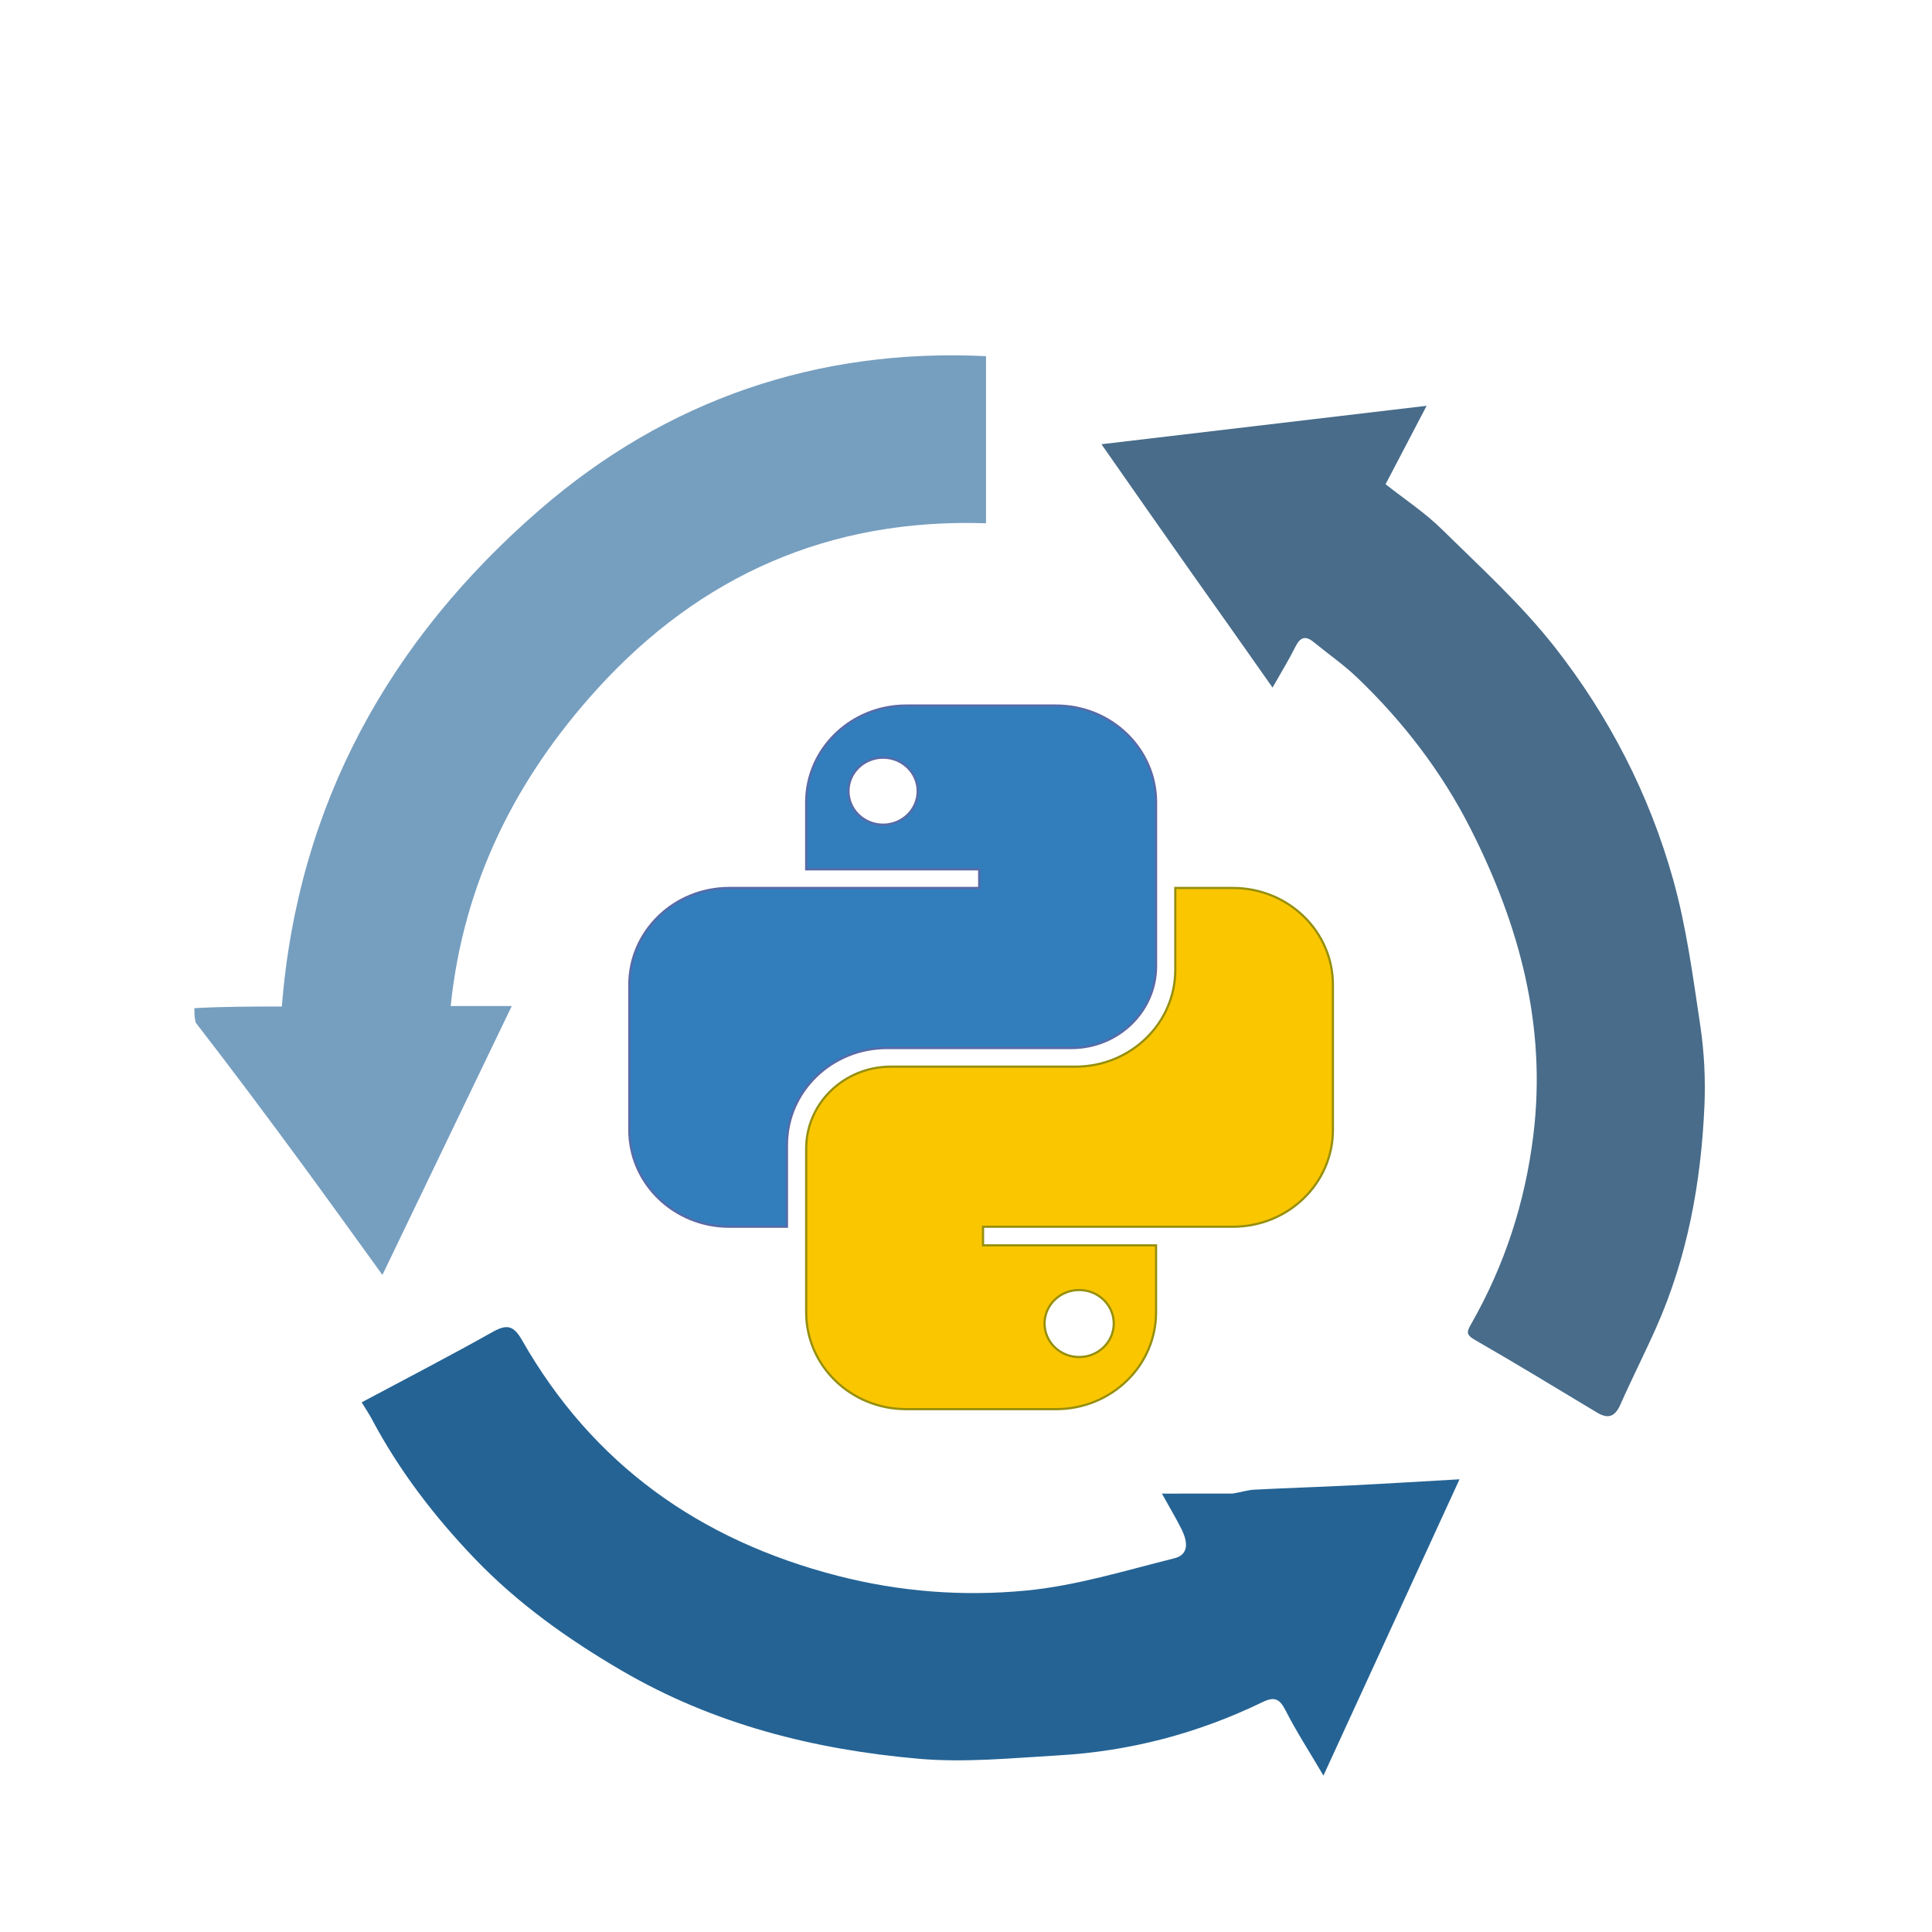
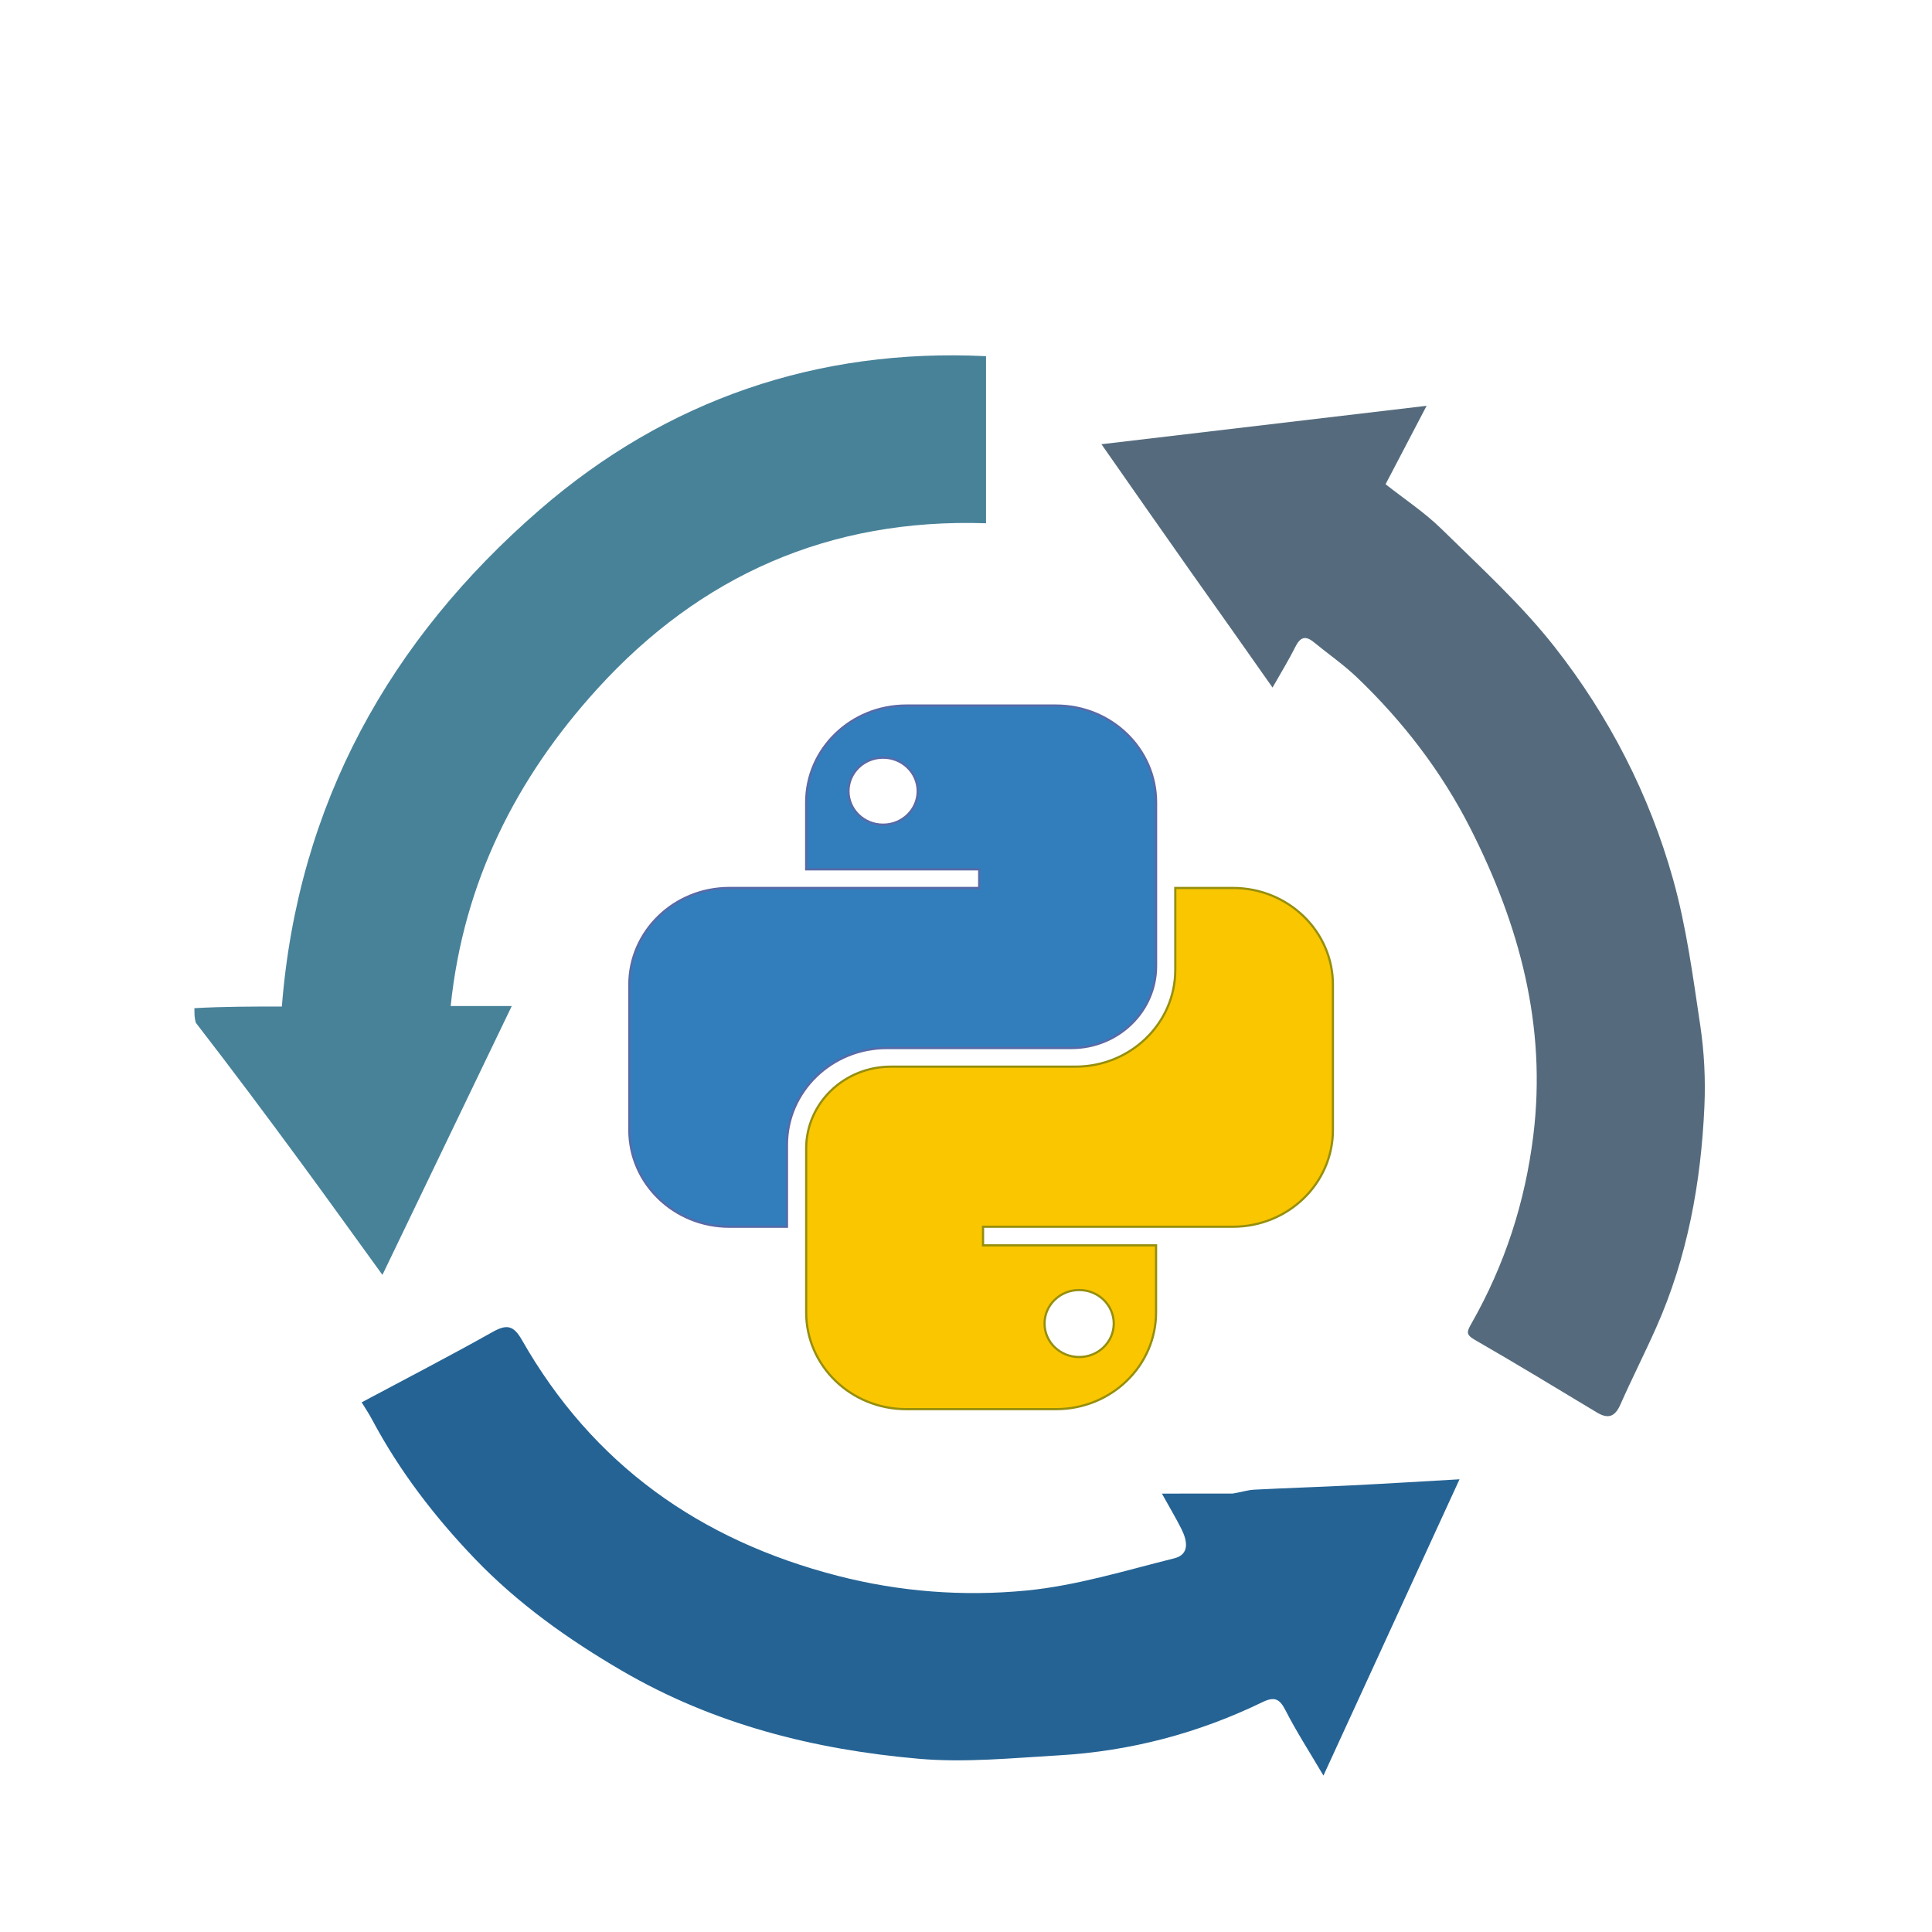
<svg xmlns="http://www.w3.org/2000/svg" version="1.1" width="800px" height="800px" viewBox="-50 -50 472 467" xml:space="preserve" id="svg4">
  <defs id="defs1" />
-   <path style="fill:#769ebf;fill-opacity:1" d="M -2.502,193.801 C 4.641,193.401 11.784,193.401 18.858,193.401 22.781,143.906 45.234,103.784 81.851,72.032 112.808,45.188 149.717,32.501 190.892,34.517 c 0,13.617 0,26.959 0,40.822 -38.305,-1.285 -69.85,12.839 -94.939,40.426 -19.796,21.767 -32.725,47.234 -35.847,77.517 5.142,0 9.593,0 14.92,0 -10.626,22.09 -20.962,43.576 -31.597,65.683 -6.957,-9.598 -13.394,-18.578 -19.938,-27.481 -8.374,-11.393 -16.833,-22.723 -25.625,-34.081 -0.369,-1.068 -0.369,-2.135 -0.369,-3.602 z" id="path1" />
+   <path style="fill:#488299;fill-opacity:1" d="M -2.502,193.801 C 4.641,193.401 11.784,193.401 18.858,193.401 22.781,143.906 45.234,103.784 81.851,72.032 112.808,45.188 149.717,32.501 190.892,34.517 V 75.339 C 152.588,74.054 121.043,88.178 95.953,115.765 76.157,137.532 63.228,162.999 60.106,193.282 H 75.027 C 64.4,215.372 54.065,236.858 43.43,258.965 36.473,249.368 30.036,240.387 23.492,231.484 15.118,220.092 6.659,208.762 -2.133,197.403 c -0.369,-1.068 -0.369,-2.135 -0.369,-3.602 z" id="path1" />
  <path style="fill:#256394;fill-opacity:1" d="m 251.187,312.382 c 2.059,-0.338 3.635,-0.864 5.232,-0.946 7.914,-0.409 15.836,-0.653 23.751,-1.049 8.578,-0.429 17.15,-0.961 26.402,-1.486 -11.147,24.271 -21.967,47.828 -33.246,72.385 -3.48,-5.914 -6.643,-10.793 -9.269,-15.946 -1.458,-2.862 -2.719,-3.408 -5.645,-1.989 -15.7,7.613 -32.323,11.986 -49.729,12.991 -11.397,0.658 -22.925,1.828 -34.224,0.836 -25.534,-2.241 -50.054,-8.388 -72.573,-21.539 -13.18,-7.697 -25.428,-16.418 -35.948,-27.4 -9.79,-10.22 -18.387,-21.414 -25.064,-33.98 -0.745,-1.403 -1.641,-2.726 -2.512,-4.161 10.762,-5.749 21.453,-11.271 31.936,-17.164 3.491,-1.962 5.153,-1.678 7.217,1.944 17.316,30.394 43.479,48.93 77.163,57.61 15.174,3.91 30.609,5.061 45.93,3.604 12.239,-1.164 24.263,-4.89 36.281,-7.887 3.788,-0.945 3.172,-4.271 1.779,-7.087 -1.212,-2.45 -2.629,-4.798 -4.803,-8.72 6.266,0 11.557,0 17.322,-0.017 z" id="path3" />
-   <path style="fill:#486c8a;fill-opacity:1" d="M 241.242,87.647 C 233.873,77.203 226.767,67.021 219.092,56.027 c 26.359,-3.114 52.077,-6.153 79.438,-9.386 -3.51,6.709 -6.673,12.753 -10.026,19.161 4.474,3.537 9.521,6.85 13.743,11.001 9.479,9.32 19.423,18.371 27.587,28.779 13.265,16.912 23.114,36.024 28.922,56.776 3.249,11.608 4.843,23.715 6.631,35.68 0.969,6.485 1.303,13.167 1.013,19.72 -0.828,18.684 -4.144,36.912 -11.806,54.132 -2.805,6.304 -5.937,12.461 -8.729,18.77 -1.314,2.969 -2.987,3.57 -5.729,1.921 -9.91,-5.963 -19.794,-11.974 -29.818,-17.74 -2.31,-1.329 -1.941,-2.056 -0.815,-4.039 8.114,-14.277 13.084,-29.531 15.1,-45.932 3.296,-26.811 -3.437,-51.453 -15.36,-74.96 -7.024,-13.849 -16.452,-26.134 -27.704,-36.895 -3.283,-3.139 -7.066,-5.752 -10.59,-8.643 -2.112,-1.734 -3.359,-1.115 -4.509,1.2 -1.553,3.125 -3.399,6.104 -5.549,9.906 -6.857,-9.75 -13.122,-18.658 -19.648,-27.829 z" id="path4" />
+   <path style="fill:#556b7d;fill-opacity:1" d="M 241.242,87.647 C 233.873,77.203 226.767,67.021 219.092,56.027 c 26.359,-3.114 52.077,-6.153 79.438,-9.386 -3.51,6.709 -6.673,12.753 -10.026,19.161 4.474,3.537 9.521,6.85 13.743,11.001 9.479,9.32 19.423,18.371 27.587,28.779 13.265,16.912 23.114,36.024 28.922,56.776 3.249,11.608 4.843,23.715 6.631,35.68 0.969,6.485 1.303,13.167 1.013,19.72 -0.828,18.684 -4.144,36.912 -11.806,54.132 -2.805,6.304 -5.937,12.461 -8.729,18.77 -1.314,2.969 -2.987,3.57 -5.729,1.921 -9.91,-5.963 -19.794,-11.974 -29.818,-17.74 -2.31,-1.329 -1.941,-2.056 -0.815,-4.039 8.114,-14.277 13.084,-29.531 15.1,-45.932 3.296,-26.811 -3.437,-51.453 -15.36,-74.96 -7.024,-13.849 -16.452,-26.134 -27.704,-36.895 -3.283,-3.139 -7.066,-5.752 -10.59,-8.643 -2.112,-1.734 -3.359,-1.115 -4.509,1.2 -1.553,3.125 -3.399,6.104 -5.549,9.906 -6.857,-9.75 -13.122,-18.658 -19.648,-27.829 z" id="path4" />
  <g id="g1" transform="translate(-82.88211,-75.48887)">
    <path fill-rule="evenodd" clip-rule="evenodd" d="m 254.26,195.358 c -13.488,0 -24.422,10.587 -24.422,23.647 v 16.371 h 42.27 v 4.548 h -61.056 c -13.488,0 -24.422,10.587 -24.422,23.647 v 35.471 c 0,13.06 10.934,23.647 24.422,23.647 h 14.09 v -20.009 c 0,-13.06 10.934,-23.647 24.423,-23.647 h 45.087 c 11.413,0 20.665,-8.958 20.665,-20.009 v -40.018 c 0,-13.06 -10.934,-23.647 -24.422,-23.647 z m -5.636,29.104 c 4.669,0 8.454,-3.665 8.454,-8.186 0,-4.521 -3.785,-8.186 -8.454,-8.186 -4.669,0 -8.454,3.665 -8.454,8.186 0,4.521 3.785,8.186 8.454,8.186 z" fill="#327EBD" id="path1-0" style="stroke:#576aa7;stroke-width:0.535;stroke-dasharray:none;stroke-opacity:1" />
    <path fill-rule="evenodd" clip-rule="evenodd" d="m 290.892,367.254 c 13.488,0 24.423,-10.587 24.423,-23.647 v -16.371 h -42.27 v -4.547 h 61.056 c 13.488,0 24.422,-10.588 24.422,-23.647 v -35.471 c 0,-13.06 -10.934,-23.647 -24.422,-23.647 h -14.09 v 20.009 c 0,13.06 -10.934,23.647 -24.422,23.647 h -45.088 c -11.413,0 -20.665,8.958 -20.665,20.009 v 40.019 c 0,13.06 10.934,23.647 24.422,23.647 z m 5.636,-29.104 c -4.669,0 -8.454,3.664 -8.454,8.185 0,4.521 3.785,8.185 8.454,8.185 4.669,0 8.454,-3.664 8.454,-8.185 0,-4.521 -3.785,-8.185 -8.454,-8.185 z" fill="#F9C600" id="path2" style="stroke:#968f0d;stroke-width:0.535;stroke-dasharray:none;stroke-opacity:1" />
  </g>
</svg>
